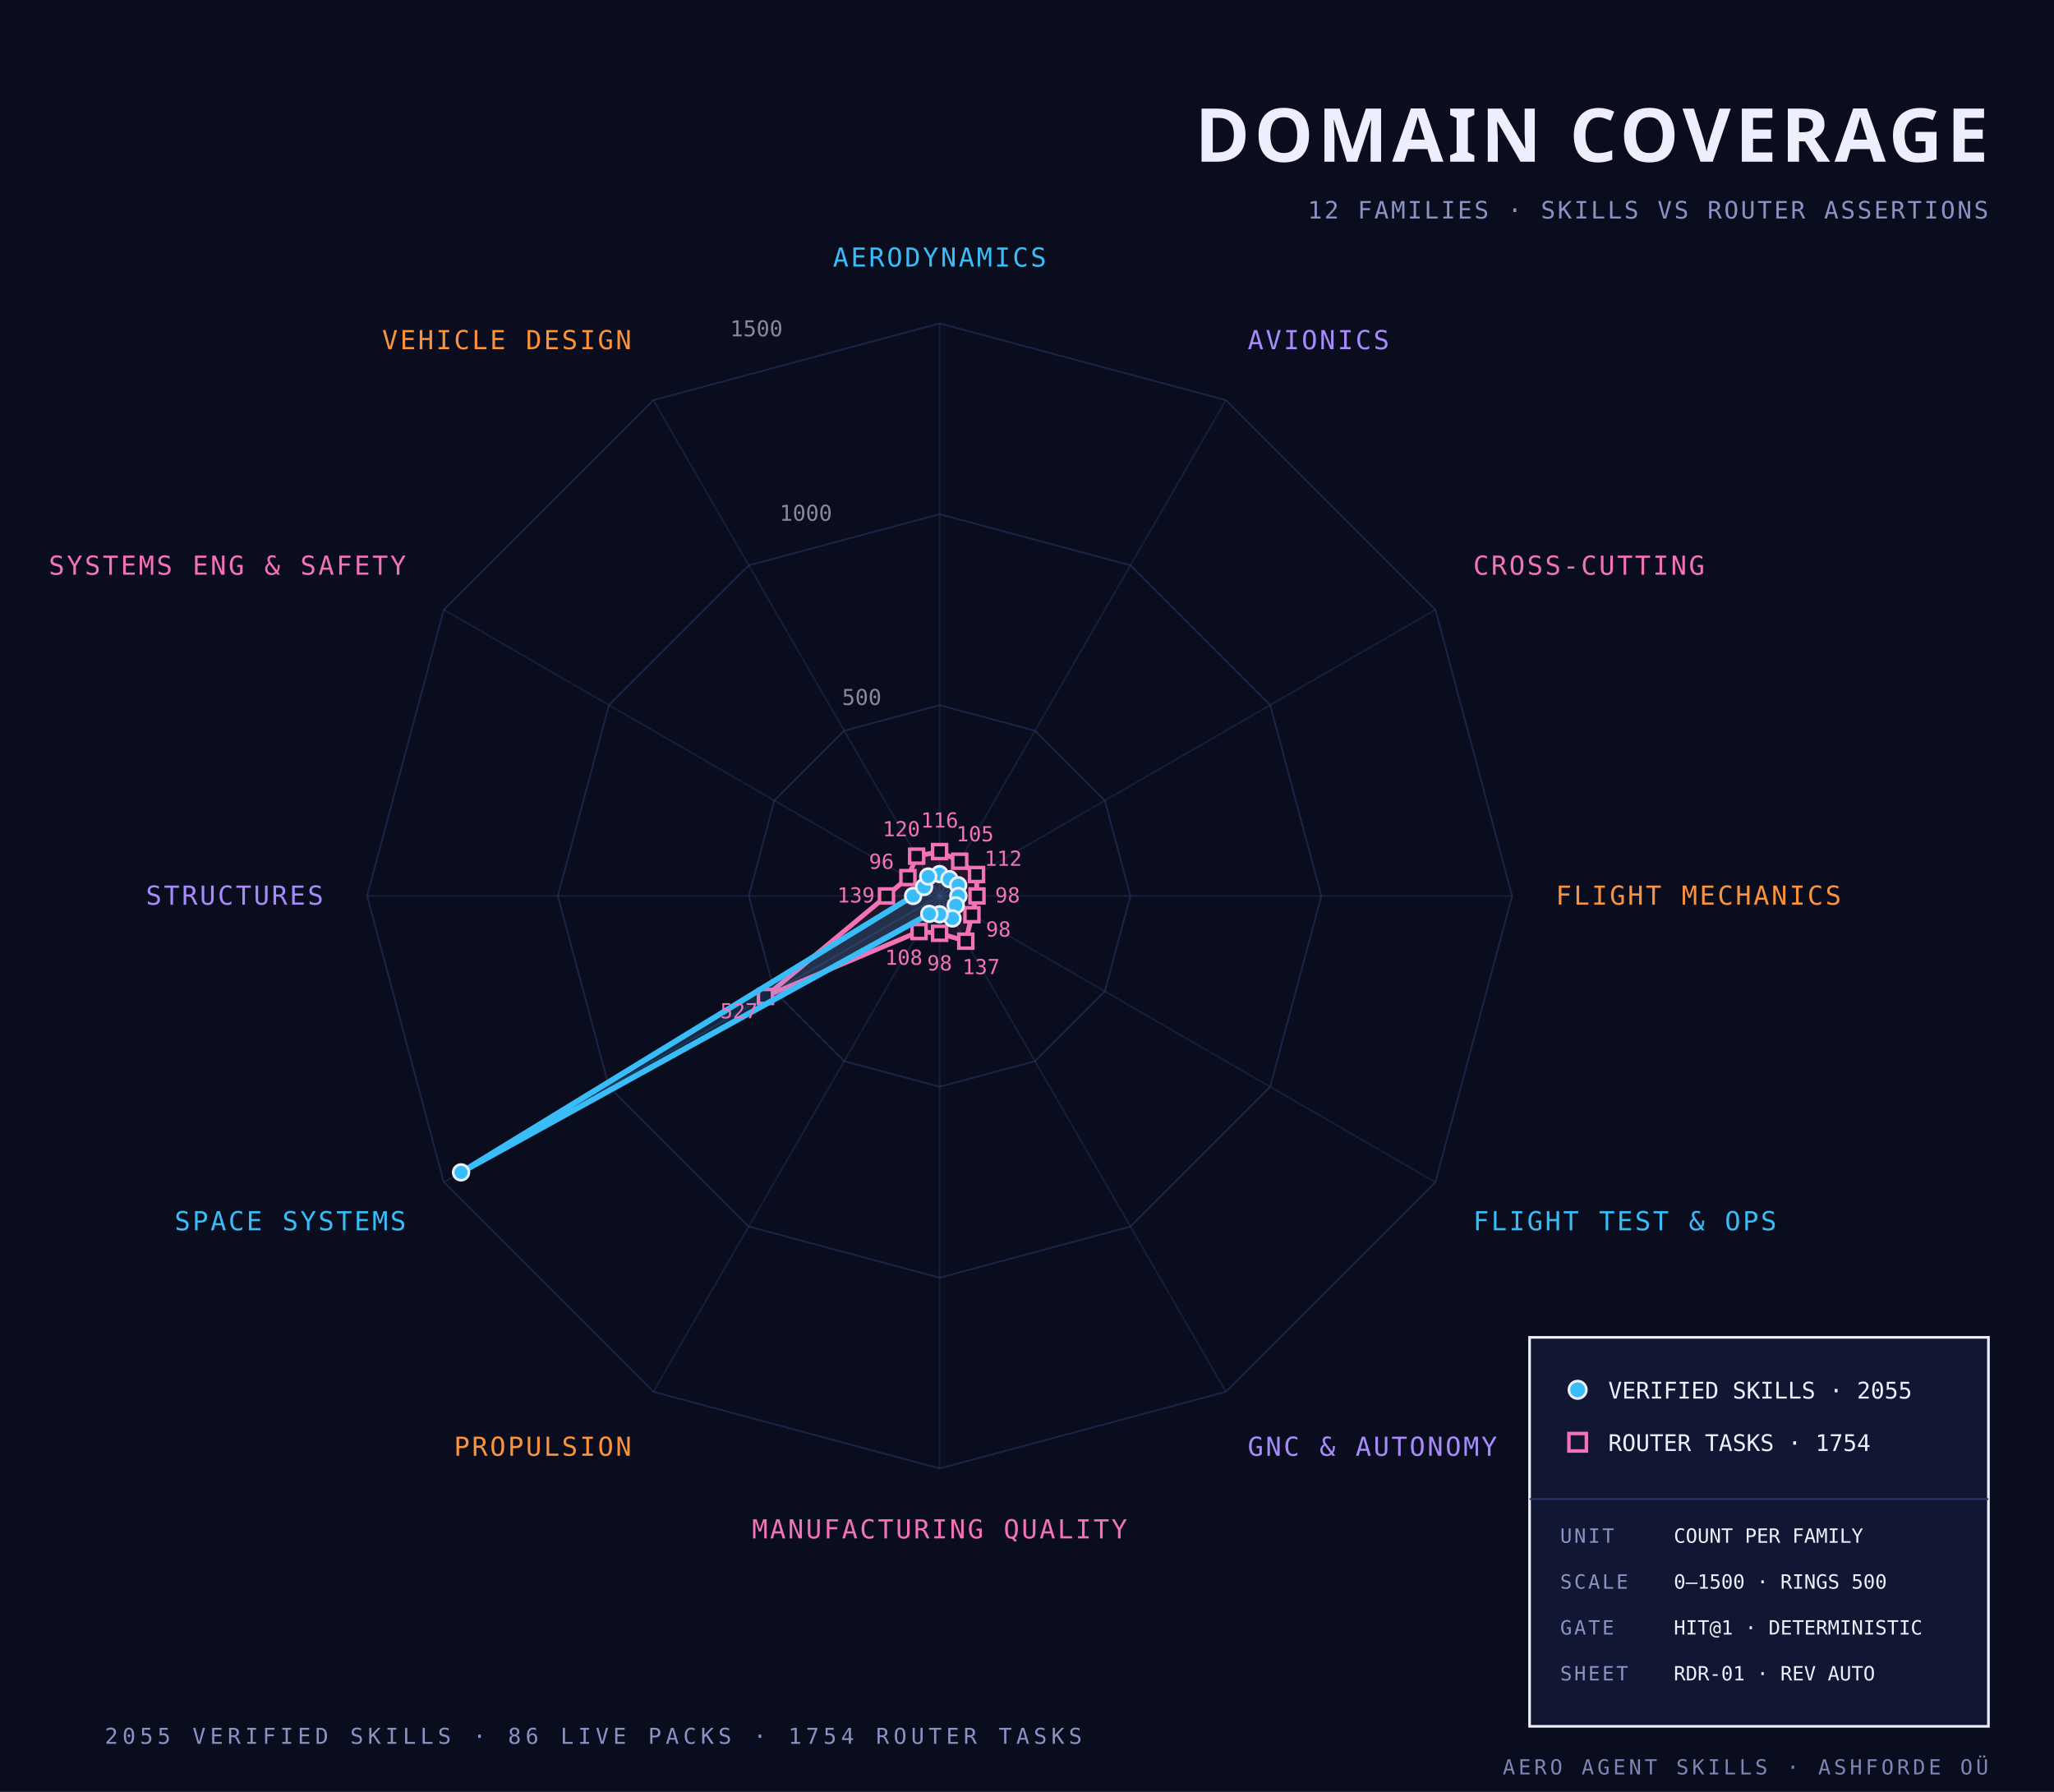
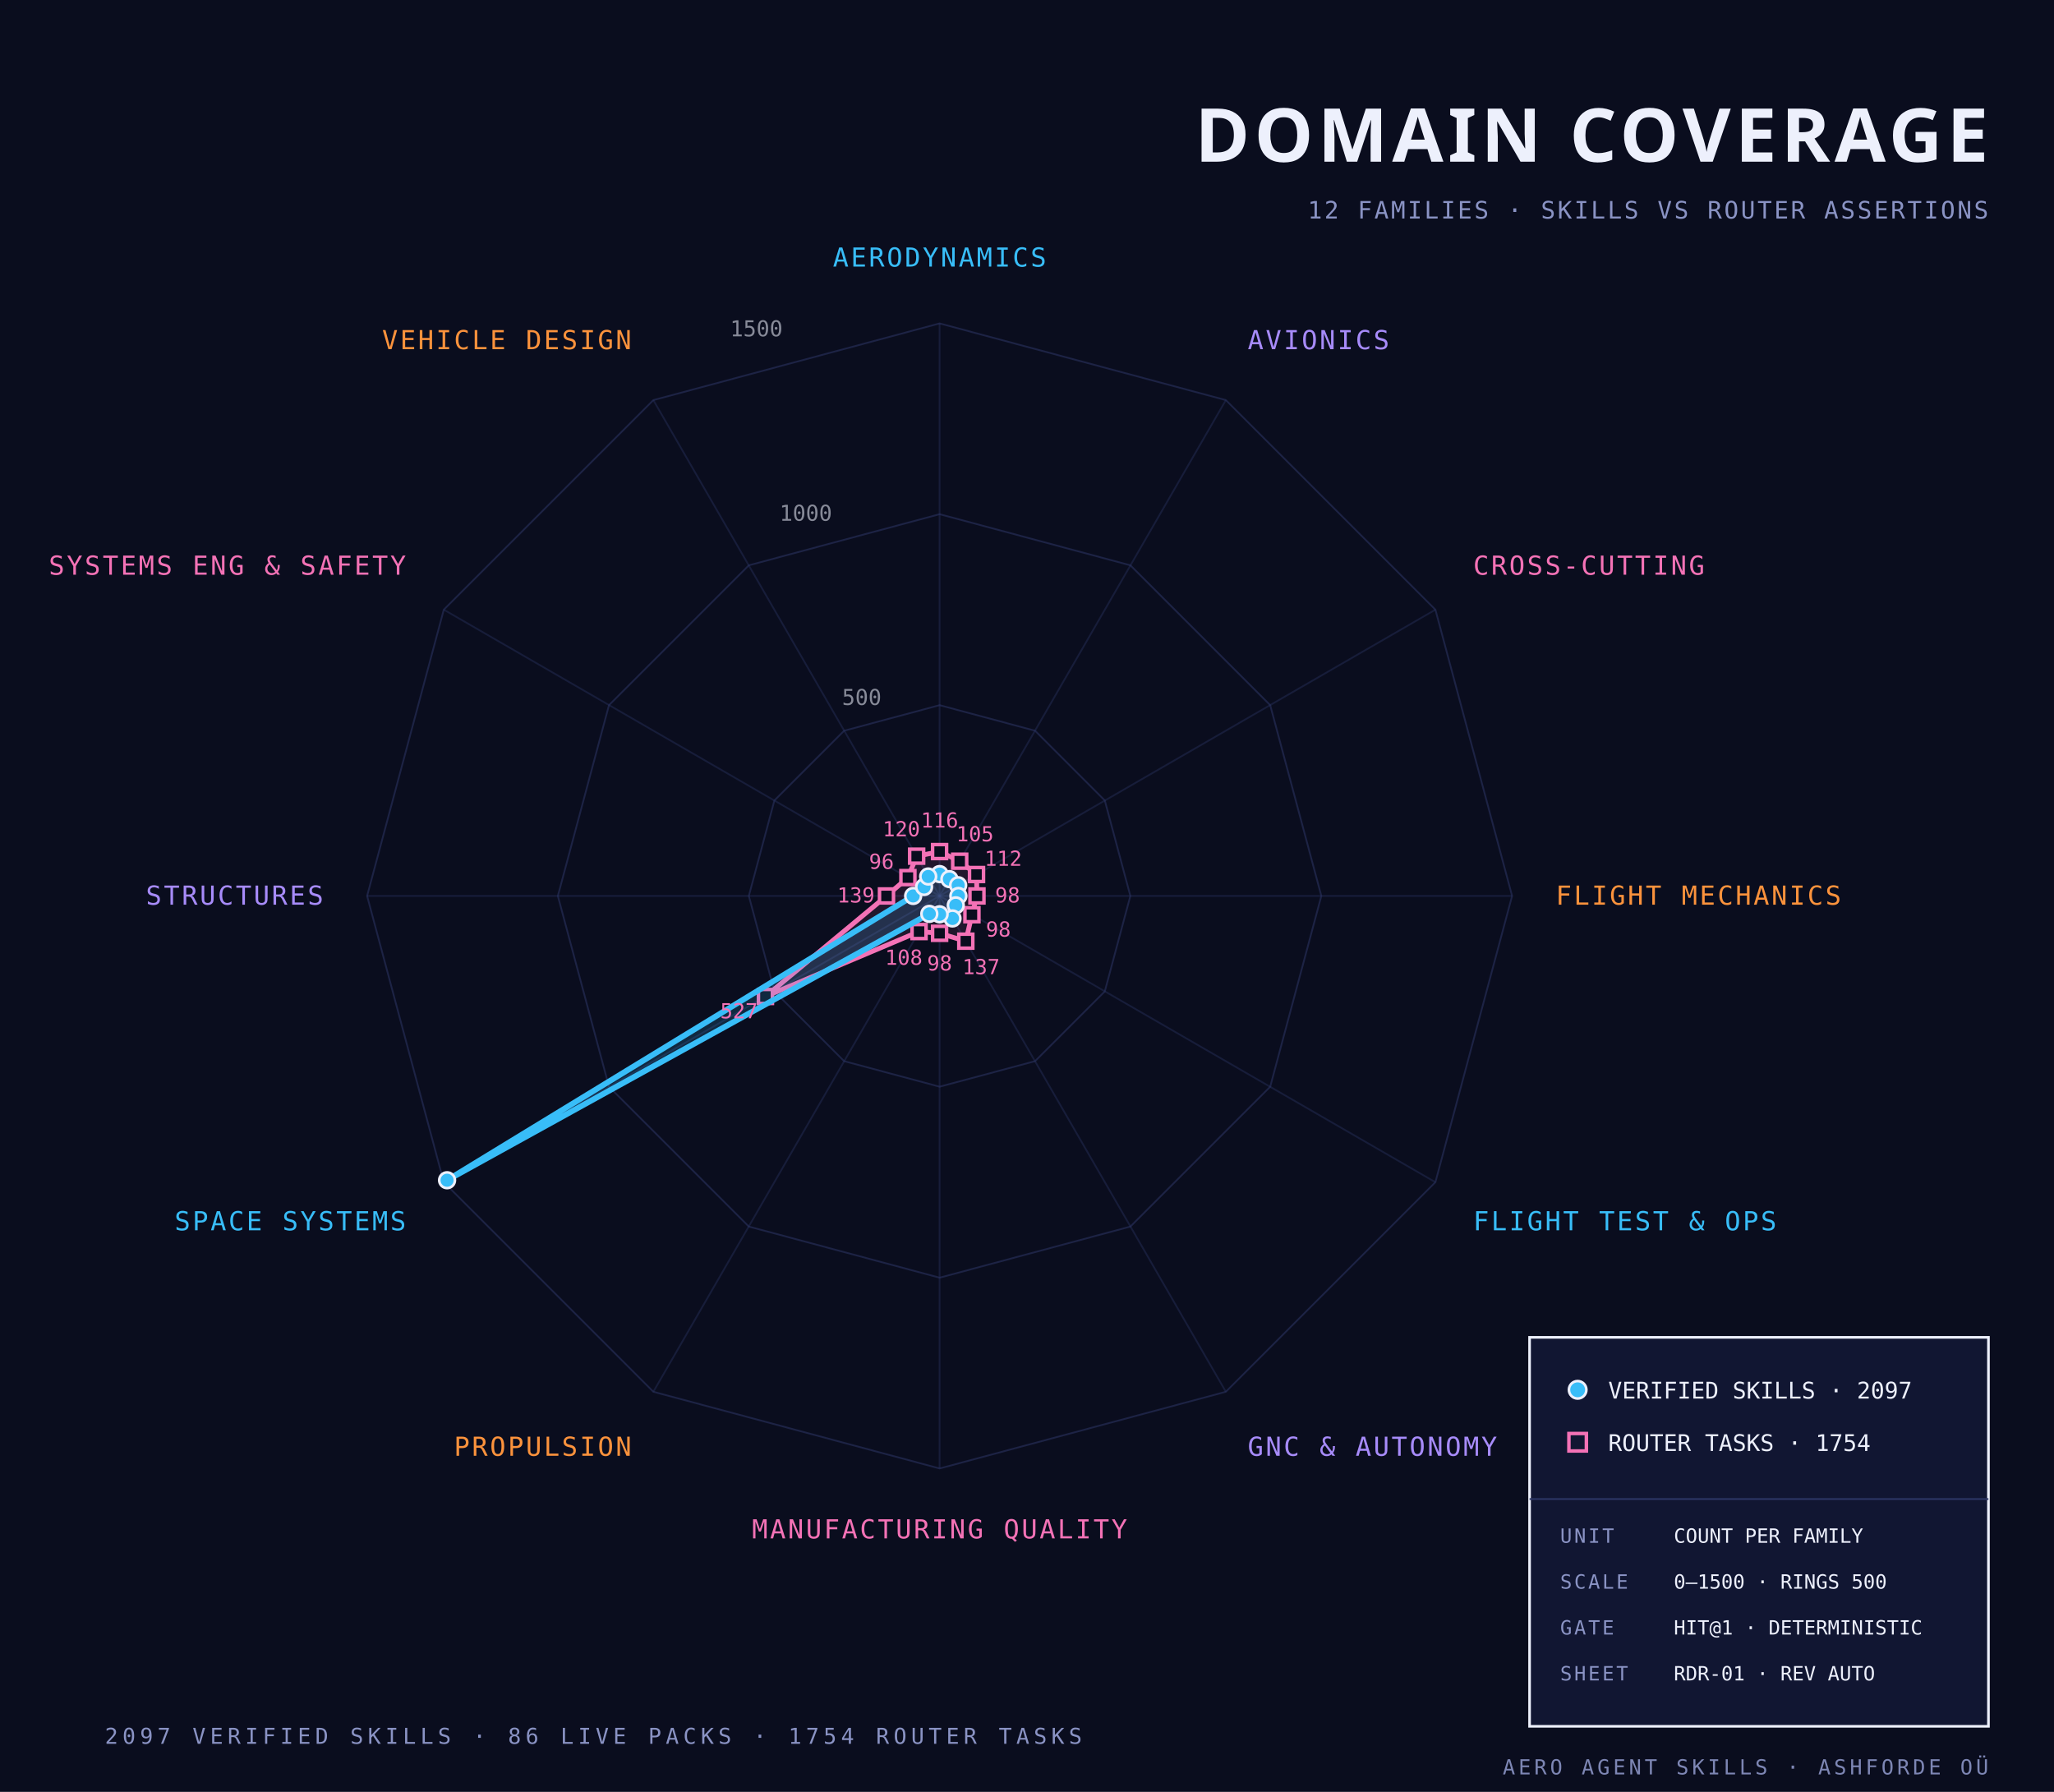
<svg xmlns="http://www.w3.org/2000/svg" width="940" height="820" viewBox="0 0 940 820">
  <style>
    .mono { font-family: "JetBrains Mono", "IBM Plex Mono", "Menlo", monospace; }
    .cond { font-family: "Barlow Condensed", "DIN Condensed", "Arial Narrow", sans-serif; font-weight: 700; text-transform: uppercase; }
    .serif { font-family: "Instrument Serif", Georgia, serif; font-style: italic; }
  </style>
  <rect width="940" height="820" fill="#0a0d1e" />
  <polygon points="430.0,322.7 473.7,334.4 505.6,366.3 517.3,410.0 505.6,453.7 473.7,485.6 430.0,497.3 386.3,485.6 354.4,453.7 342.7,410.0 354.4,366.3 386.3,334.4" fill="none" stroke="#2c3564" stroke-width="0.8" stroke-opacity="0.55" />
  <polygon points="430.0,235.3 517.3,258.7 581.3,322.7 604.7,410.0 581.3,497.3 517.3,561.3 430.0,584.7 342.7,561.3 278.7,497.3 255.3,410.0 278.7,322.7 342.7,258.7" fill="none" stroke="#2c3564" stroke-width="0.8" stroke-opacity="0.55" />
  <polygon points="430.0,148.0 561.0,183.1 656.9,279.0 692.0,410.0 656.9,541.0 561.0,636.9 430.0,672.0 299.0,636.9 203.1,541.0 168.0,410.0 203.1,279.0 299.0,183.1" fill="none" stroke="#2c3564" stroke-width="0.8" stroke-opacity="0.55" />
  <line x1="430" y1="410" x2="430.0" y2="148.0" stroke="#2c3564" stroke-width="0.8" stroke-opacity="0.4" />
  <line x1="430" y1="410" x2="561.0" y2="183.1" stroke="#2c3564" stroke-width="0.8" stroke-opacity="0.4" />
  <line x1="430" y1="410" x2="656.9" y2="279.0" stroke="#2c3564" stroke-width="0.8" stroke-opacity="0.4" />
  <line x1="430" y1="410" x2="692.0" y2="410.0" stroke="#2c3564" stroke-width="0.8" stroke-opacity="0.4" />
  <line x1="430" y1="410" x2="656.9" y2="541.0" stroke="#2c3564" stroke-width="0.8" stroke-opacity="0.4" />
  <line x1="430" y1="410" x2="561.0" y2="636.9" stroke="#2c3564" stroke-width="0.8" stroke-opacity="0.4" />
  <line x1="430" y1="410" x2="430.0" y2="672.0" stroke="#2c3564" stroke-width="0.8" stroke-opacity="0.4" />
  <line x1="430" y1="410" x2="299.0" y2="636.9" stroke="#2c3564" stroke-width="0.8" stroke-opacity="0.4" />
  <line x1="430" y1="410" x2="203.1" y2="541.0" stroke="#2c3564" stroke-width="0.8" stroke-opacity="0.4" />
  <line x1="430" y1="410" x2="168.0" y2="410.0" stroke="#2c3564" stroke-width="0.8" stroke-opacity="0.4" />
  <line x1="430" y1="410" x2="203.1" y2="279.0" stroke="#2c3564" stroke-width="0.8" stroke-opacity="0.4" />
  <line x1="430" y1="410" x2="299.0" y2="183.1" stroke="#2c3564" stroke-width="0.8" stroke-opacity="0.4" />
  <text class="mono" x="403.4" y="322.6" text-anchor="end" font-size="10" fill="#edf0fc" opacity="0.55">500</text>
  <text class="mono" x="380.8" y="238.3" text-anchor="end" font-size="10" fill="#edf0fc" opacity="0.55">1000</text>
  <text class="mono" x="358.2" y="153.9" text-anchor="end" font-size="10" fill="#edf0fc" opacity="0.55">1500</text>
  <text class="mono" x="430.0" y="122.0" text-anchor="middle" font-size="12" fill="#38bdf8" letter-spacing="1">AERODYNAMICS</text>
  <text class="mono" x="571.0" y="159.8" text-anchor="start" font-size="12" fill="#a78bfa" letter-spacing="1">AVIONICS</text>
  <text class="mono" x="674.2" y="263.0" text-anchor="start" font-size="12" fill="#f472b6" letter-spacing="1">CROSS-CUTTING</text>
  <text class="mono" x="712.0" y="414.0" text-anchor="start" font-size="12" fill="#fb923c" letter-spacing="1">FLIGHT MECHANICS</text>
  <text class="mono" x="674.2" y="563.0" text-anchor="start" font-size="12" fill="#38bdf8" letter-spacing="1">FLIGHT TEST &amp; OPS</text>
  <text class="mono" x="571.0" y="666.2" text-anchor="start" font-size="12" fill="#a78bfa" letter-spacing="1">GNC &amp; AUTONOMY</text>
  <text class="mono" x="430.0" y="704.0" text-anchor="middle" font-size="12" fill="#f472b6" letter-spacing="1">MANUFACTURING QUALITY</text>
  <text class="mono" x="289.0" y="666.2" text-anchor="end" font-size="12" fill="#fb923c" letter-spacing="1">PROPULSION</text>
  <text class="mono" x="185.8" y="563.0" text-anchor="end" font-size="12" fill="#38bdf8" letter-spacing="1">SPACE SYSTEMS</text>
  <text class="mono" x="148.0" y="414.0" text-anchor="end" font-size="12" fill="#a78bfa" letter-spacing="1">STRUCTURES</text>
  <text class="mono" x="185.8" y="263.0" text-anchor="end" font-size="12" fill="#f472b6" letter-spacing="1">SYSTEMS ENG &amp; SAFETY</text>
  <text class="mono" x="289.0" y="159.8" text-anchor="end" font-size="12" fill="#fb923c" letter-spacing="1">VEHICLE DESIGN</text>
  <polygon points="430.0,389.7 439.2,394.1 446.9,400.2 447.1,410.0 444.8,418.6 442.0,430.7 430.0,427.1 420.6,426.3 350.3,456.0 405.7,410.0 415.5,401.6 419.5,391.8" fill="#f472b6" fill-opacity="0.10" stroke="#f472b6" stroke-width="2.2" />
  <rect x="426.8" y="386.5" width="6.4" height="6.4" fill="#0a0d1e" stroke="#f472b6" stroke-width="1.6" />
  <rect x="436.0" y="390.9" width="6.4" height="6.4" fill="#0a0d1e" stroke="#f472b6" stroke-width="1.6" />
  <rect x="443.7" y="397.0" width="6.4" height="6.4" fill="#0a0d1e" stroke="#f472b6" stroke-width="1.6" />
  <rect x="443.9" y="406.8" width="6.4" height="6.4" fill="#0a0d1e" stroke="#f472b6" stroke-width="1.6" />
  <rect x="441.6" y="415.4" width="6.4" height="6.4" fill="#0a0d1e" stroke="#f472b6" stroke-width="1.6" />
  <rect x="438.8" y="427.5" width="6.4" height="6.4" fill="#0a0d1e" stroke="#f472b6" stroke-width="1.6" />
  <rect x="426.8" y="423.9" width="6.4" height="6.4" fill="#0a0d1e" stroke="#f472b6" stroke-width="1.6" />
  <rect x="417.4" y="423.1" width="6.4" height="6.4" fill="#0a0d1e" stroke="#f472b6" stroke-width="1.6" />
  <rect x="347.1" y="452.8" width="6.4" height="6.4" fill="#0a0d1e" stroke="#f472b6" stroke-width="1.6" />
  <rect x="402.5" y="406.8" width="6.4" height="6.4" fill="#0a0d1e" stroke="#f472b6" stroke-width="1.6" />
  <rect x="412.3" y="398.4" width="6.4" height="6.4" fill="#0a0d1e" stroke="#f472b6" stroke-width="1.6" />
  <rect x="416.3" y="388.6" width="6.4" height="6.4" fill="#0a0d1e" stroke="#f472b6" stroke-width="1.6" />
-   <polygon points="430.0,400.0 434.5,402.3 438.5,405.1 438.6,410.0 437.4,414.3 435.9,420.3 430.0,418.4 425.3,418.2 211.0,536.5 417.9,410.0 422.9,405.9 424.8,401.1" fill="#38bdf8" fill-opacity="0.16" stroke="#38bdf8" stroke-width="2.6" />
+   <polygon points="430.0,400.0 434.5,402.3 438.5,405.1 438.6,410.0 437.4,414.3 435.9,420.3 430.0,418.4 425.3,418.2 204.6,540.1 417.9,410.0 422.9,405.9 424.8,401.1" fill="#38bdf8" fill-opacity="0.16" stroke="#38bdf8" stroke-width="2.6" />
  <circle cx="430.0" cy="400.0" r="3.6" fill="#38bdf8" stroke="#edf0fc" stroke-width="1.2" />
  <circle cx="434.5" cy="402.3" r="3.6" fill="#38bdf8" stroke="#edf0fc" stroke-width="1.2" />
  <circle cx="438.5" cy="405.1" r="3.6" fill="#38bdf8" stroke="#edf0fc" stroke-width="1.2" />
  <circle cx="438.6" cy="410.0" r="3.6" fill="#38bdf8" stroke="#edf0fc" stroke-width="1.2" />
  <circle cx="437.4" cy="414.3" r="3.6" fill="#38bdf8" stroke="#edf0fc" stroke-width="1.2" />
  <circle cx="435.9" cy="420.3" r="3.6" fill="#38bdf8" stroke="#edf0fc" stroke-width="1.2" />
  <circle cx="430.0" cy="418.4" r="3.6" fill="#38bdf8" stroke="#edf0fc" stroke-width="1.2" />
  <circle cx="425.3" cy="418.2" r="3.6" fill="#38bdf8" stroke="#edf0fc" stroke-width="1.2" />
-   <circle cx="211.0" cy="536.5" r="3.6" fill="#38bdf8" stroke="#edf0fc" stroke-width="1.2" />
+   <circle cx="204.6" cy="540.1" r="3.6" fill="#38bdf8" stroke="#edf0fc" stroke-width="1.2" />
  <circle cx="417.9" cy="410.0" r="3.6" fill="#38bdf8" stroke="#edf0fc" stroke-width="1.2" />
  <circle cx="422.9" cy="405.9" r="3.6" fill="#38bdf8" stroke="#edf0fc" stroke-width="1.2" />
  <circle cx="424.8" cy="401.1" r="3.6" fill="#38bdf8" stroke="#edf0fc" stroke-width="1.2" />
  <text class="mono" x="430.0" y="378.7" text-anchor="middle" font-size="9.5" fill="#f472b6">116</text>
  <text class="mono" x="446.2" y="385.0" text-anchor="middle" font-size="9.5" fill="#f472b6">105</text>
  <text class="mono" x="459.1" y="396.2" text-anchor="middle" font-size="9.5" fill="#f472b6">112</text>
  <text class="mono" x="461.1" y="413.0" text-anchor="middle" font-size="9.5" fill="#f472b6">98</text>
  <text class="mono" x="456.9" y="428.6" text-anchor="middle" font-size="9.5" fill="#f472b6">98</text>
  <text class="mono" x="449.0" y="445.8" text-anchor="middle" font-size="9.5" fill="#f472b6">137</text>
  <text class="mono" x="430.0" y="444.1" text-anchor="middle" font-size="9.5" fill="#f472b6">98</text>
  <text class="mono" x="413.6" y="441.5" text-anchor="middle" font-size="9.5" fill="#f472b6">108</text>
  <text class="mono" x="338.2" y="466.0" text-anchor="middle" font-size="9.5" fill="#f472b6">527</text>
  <text class="mono" x="391.7" y="413.0" text-anchor="middle" font-size="9.5" fill="#f472b6">139</text>
  <text class="mono" x="403.4" y="397.6" text-anchor="middle" font-size="9.5" fill="#f472b6">96</text>
  <text class="mono" x="412.5" y="382.7" text-anchor="middle" font-size="9.5" fill="#f472b6">120</text>
  <text class="cond" x="910.0" y="74.0" text-anchor="end" font-size="34" fill="#edf0fc" letter-spacing="2">DOMAIN COVERAGE</text>
  <text class="mono" x="910.0" y="100.0" text-anchor="end" font-size="11" fill="#8a93c4" letter-spacing="1">12 FAMILIES · SKILLS VS ROUTER ASSERTIONS</text>
  <rect x="700" y="612" width="210" height="178" fill="#111632" stroke="#edf0fc" stroke-width="1.2" />
  <line x1="700" y1="686" x2="910" y2="686" stroke="#2c3564" stroke-width="0.8" />
  <circle cx="722" cy="636" r="4" fill="#38bdf8" stroke="#edf0fc" stroke-width="1.2" />
-   <text class="mono" x="736.0" y="640.0" text-anchor="start" font-size="10.5" fill="#edf0fc">VERIFIED SKILLS · 2055</text>
+   <text class="mono" x="736.0" y="640.0" text-anchor="start" font-size="10.5" fill="#edf0fc">VERIFIED SKILLS · 2097</text>
  <rect x="718" y="656" width="8" height="8" fill="none" stroke="#f472b6" stroke-width="1.6" />
  <text class="mono" x="736.0" y="664.0" text-anchor="start" font-size="10.5" fill="#edf0fc">ROUTER TASKS · 1754</text>
  <text class="mono" x="714.0" y="706.0" text-anchor="start" font-size="9" fill="#8a93c4" letter-spacing="1">UNIT</text>
  <text class="mono" x="766.0" y="706.0" text-anchor="start" font-size="9" fill="#edf0fc">COUNT PER FAMILY</text>
  <text class="mono" x="714.0" y="727.0" text-anchor="start" font-size="9" fill="#8a93c4" letter-spacing="1">SCALE</text>
  <text class="mono" x="766.0" y="727.0" text-anchor="start" font-size="9" fill="#edf0fc">0–1500 · RINGS 500</text>
  <text class="mono" x="714.0" y="748.0" text-anchor="start" font-size="9" fill="#8a93c4" letter-spacing="1">GATE</text>
  <text class="mono" x="766.0" y="748.0" text-anchor="start" font-size="9" fill="#edf0fc">HIT@1 · DETERMINISTIC</text>
  <text class="mono" x="714.0" y="769.0" text-anchor="start" font-size="9" fill="#8a93c4" letter-spacing="1">SHEET</text>
  <text class="mono" x="766.0" y="769.0" text-anchor="start" font-size="9" fill="#edf0fc">RDR-01 · REV AUTO</text>
-   <text class="mono" x="48.0" y="798.0" text-anchor="start" font-size="10" fill="#8a93c4" letter-spacing="2">2055 VERIFIED SKILLS · 86 LIVE PACKS · 1754 ROUTER TASKS</text>
+   <text class="mono" x="48.0" y="798.0" text-anchor="start" font-size="10" fill="#8a93c4" letter-spacing="2">2097 VERIFIED SKILLS · 86 LIVE PACKS · 1754 ROUTER TASKS</text>
  <text class="mono" x="910.0" y="812.0" text-anchor="end" font-size="9.5" fill="#8a93c4" letter-spacing="1.5" opacity="0.9">AERO AGENT SKILLS · ASHFORDE OÜ</text>
</svg>
